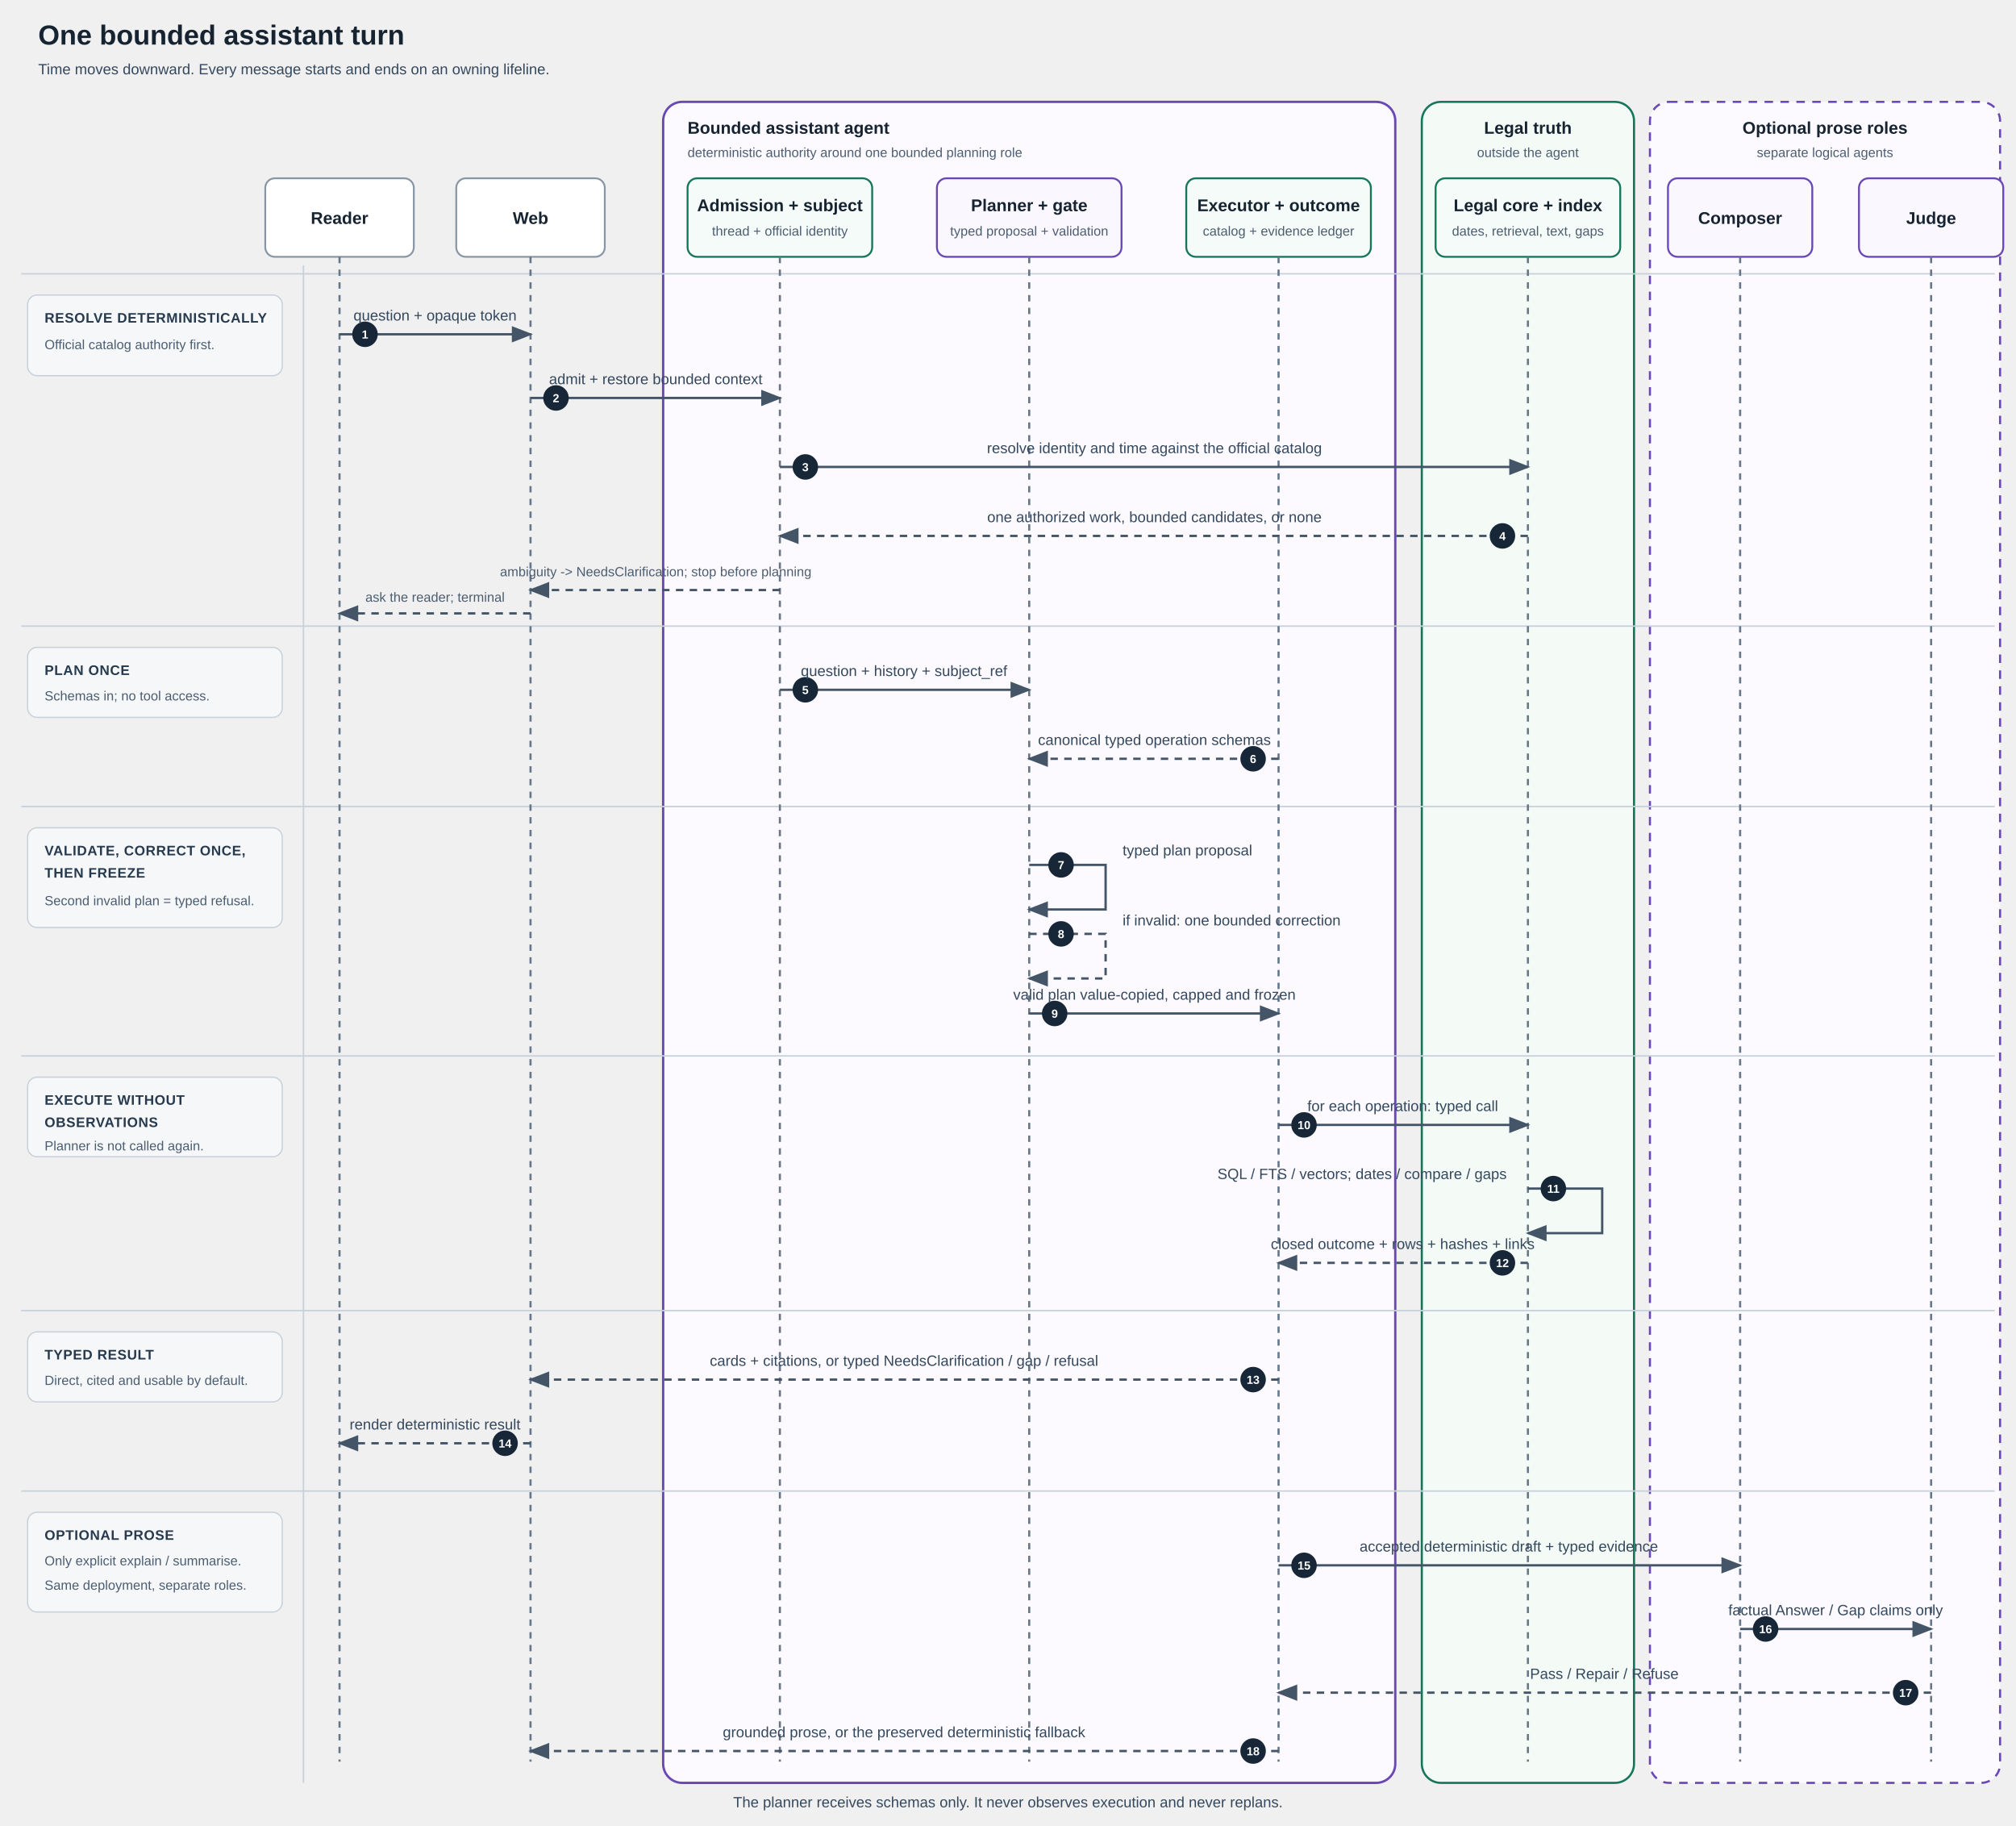
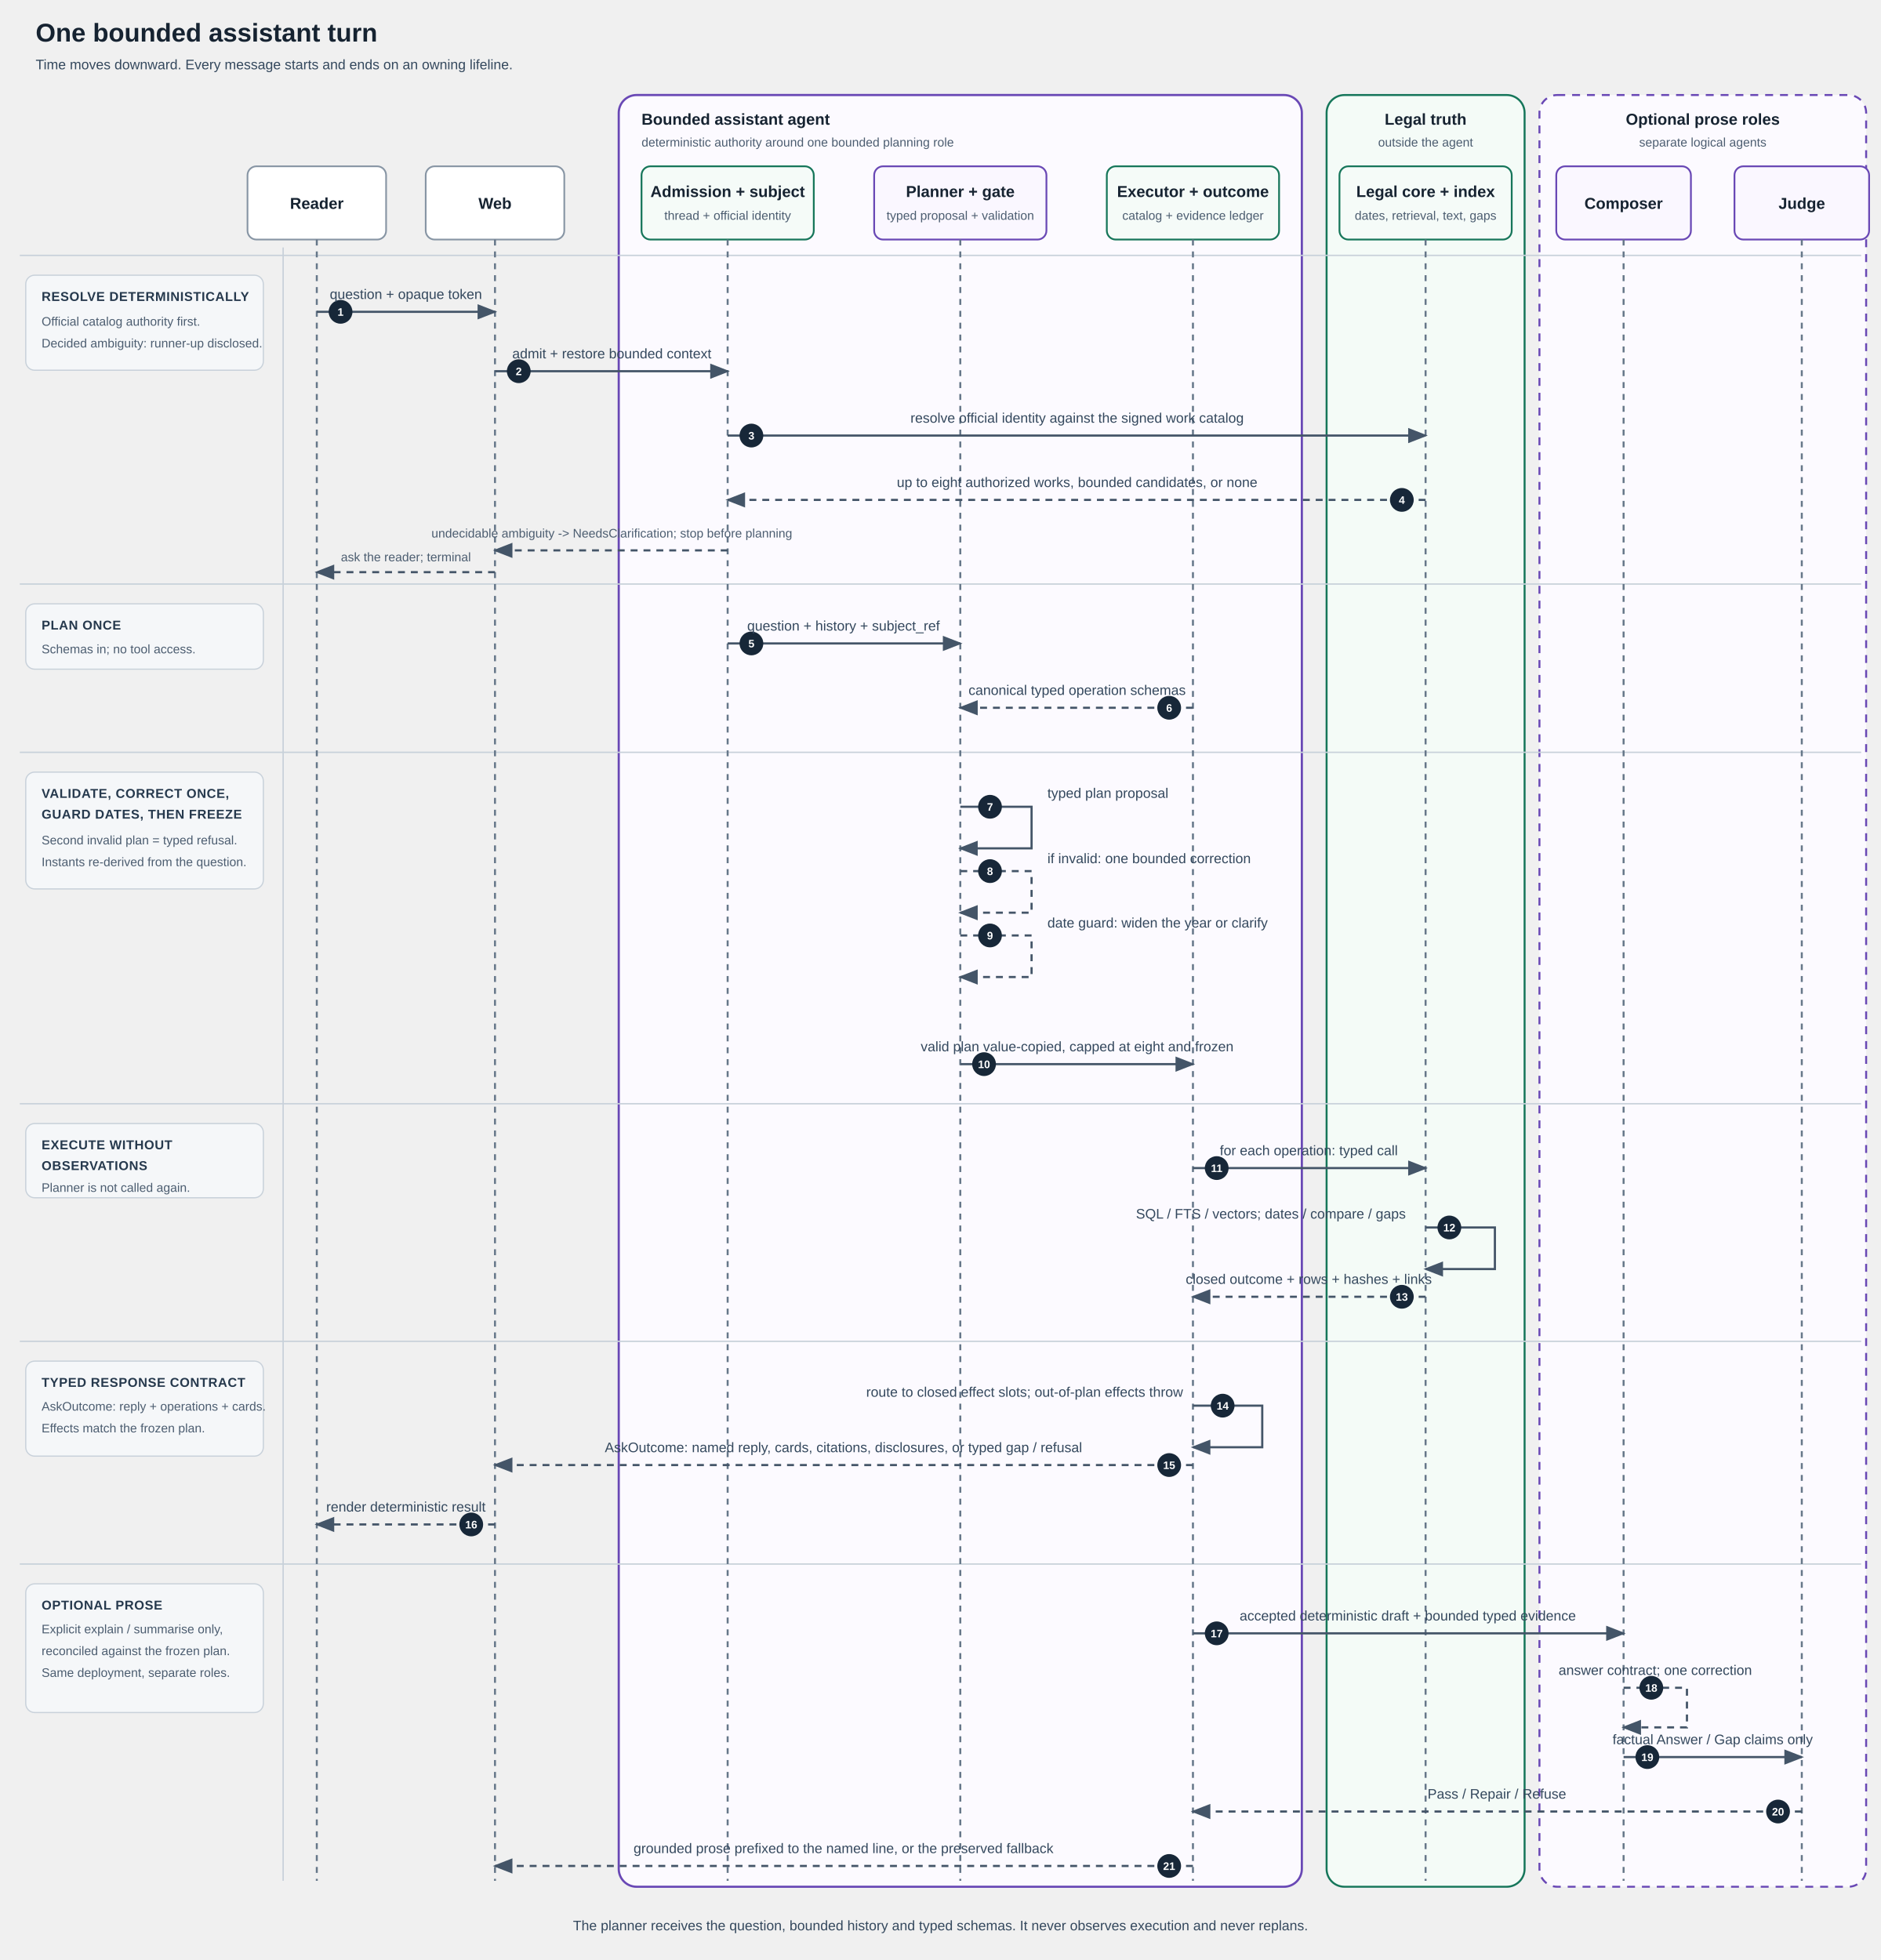
- <svg xmlns="http://www.w3.org/2000/svg" id="assistant-sequence" viewBox="0 0 1900 1720" role="img" aria-labelledby="title desc">
+ <svg xmlns="http://www.w3.org/2000/svg" id="assistant-sequence" viewBox="0 0 1900 1980" role="img" aria-labelledby="title desc">
  <defs>
    <marker id="arrow" markerWidth="9" markerHeight="7" refX="8" refY="3.5" orient="auto">
      <path d="M0 0L9 3.5L0 7Z" fill="#445568" />
    </marker>
    <style>
      .title{font:700 26px 'IBM Plex Sans',Arial,sans-serif;fill:#162331}.group-title{font:700 16px 'IBM Plex Sans',Arial,sans-serif;fill:#162331}.head{font:700 16px 'IBM Plex Sans',Arial,sans-serif;fill:#162331}.copy{font:14px 'IBM Plex Sans',Arial,sans-serif;fill:#34485d}.small{font:12.5px 'IBM Plex Sans',Arial,sans-serif;fill:#4c5d70}.phase{font:700 13px 'IBM Plex Sans',Arial,sans-serif;letter-spacing:.035em;fill:#26394d}.phase-copy{font:12.5px 'IBM Plex Sans',Arial,sans-serif;fill:#4c5d70}.number{font:700 11px 'IBM Plex Sans',Arial,sans-serif;fill:#fff}.lifeline{fill:none;stroke:#667789;stroke-width:2;stroke-dasharray:6 6}.separator{fill:none;stroke:#c8d1da;stroke-width:1.4}.arrow{fill:none;stroke:#445568;stroke-width:2.2;marker-end:url(#arrow)}.return{fill:none;stroke:#445568;stroke-width:2.2;stroke-dasharray:7 6;marker-end:url(#arrow)}.header{fill:#fff;stroke:#8795a4;stroke-width:1.7}.deterministic{fill:#f5fbf8;stroke:#16765a;stroke-width:1.8}.model{fill:#faf7ff;stroke:#6948b5;stroke-width:1.8}.agent{fill:#fcfaff;stroke:#6948b5;stroke-width:2.2}.truth{fill:#f4fbf7;stroke:#16765a;stroke-width:2}.optional{fill:#fcfaff;stroke:#6948b5;stroke-width:2;stroke-dasharray:8 7}.phase-box{fill:#f5f7f9;stroke:#c8d1da;stroke-width:1.2}.badge{fill:#172738}
    </style>
  </defs>
  <text x="36" y="42" class="title">One bounded assistant turn</text>
  <text x="36" y="70" class="copy">Time moves downward. Every message starts and ends on an owning lifeline.</text>
-   <rect x="625" y="96" width="690" height="1584" rx="18" class="agent" />
+   <rect x="625" y="96" width="690" height="1810" rx="18" class="agent" />
  <text x="648" y="126" class="group-title">Bounded assistant agent</text>
  <text x="648" y="148" class="small">deterministic authority around one bounded planning role</text>
-   <rect x="1340" y="96" width="200" height="1584" rx="18" class="truth" />
+   <rect x="1340" y="96" width="200" height="1810" rx="18" class="truth" />
  <text x="1440" y="126" text-anchor="middle" class="group-title">Legal truth</text>
  <text x="1440" y="148" text-anchor="middle" class="small">outside the agent</text>
-   <rect x="1555" y="96" width="330" height="1584" rx="18" class="optional" />
+   <rect x="1555" y="96" width="330" height="1810" rx="18" class="optional" />
  <text x="1720" y="126" text-anchor="middle" class="group-title">Optional prose roles</text>
  <text x="1720" y="148" text-anchor="middle" class="small">separate logical agents</text>
-   <line x1="286" y1="250" x2="286" y2="1680" class="separator" />
+   <line x1="286" y1="250" x2="286" y2="1900" class="separator" />
  <line x1="20" y1="258" x2="1880" y2="258" class="separator" />
  <line x1="20" y1="590" x2="1880" y2="590" class="separator" />
  <line x1="20" y1="760" x2="1880" y2="760" class="separator" />
-   <line x1="20" y1="995" x2="1880" y2="995" class="separator" />
-   <line x1="20" y1="1235" x2="1880" y2="1235" class="separator" />
-   <line x1="20" y1="1405" x2="1880" y2="1405" class="separator" />
+   <line x1="20" y1="1115" x2="1880" y2="1115" class="separator" />
+   <line x1="20" y1="1355" x2="1880" y2="1355" class="separator" />
+   <line x1="20" y1="1580" x2="1880" y2="1580" class="separator" />
  <g aria-label="sequence participants">
    <rect x="250" y="168" width="140" height="74" rx="9" class="header" />
    <text x="320" y="211" text-anchor="middle" class="head">Reader</text>
    <rect x="430" y="168" width="140" height="74" rx="9" class="header" />
    <text x="500" y="211" text-anchor="middle" class="head">Web</text>
    <rect x="648" y="168" width="174" height="74" rx="9" class="deterministic" />
    <text x="735" y="199" text-anchor="middle" class="head">Admission + subject</text>
    <text x="735" y="222" text-anchor="middle" class="small">thread + official identity</text>
    <rect x="883" y="168" width="174" height="74" rx="9" class="model" />
    <text x="970" y="199" text-anchor="middle" class="head">Planner + gate</text>
    <text x="970" y="222" text-anchor="middle" class="small">typed proposal + validation</text>
    <rect x="1118" y="168" width="174" height="74" rx="9" class="deterministic" />
    <text x="1205" y="199" text-anchor="middle" class="head">Executor + outcome</text>
    <text x="1205" y="222" text-anchor="middle" class="small">catalog + evidence ledger</text>
    <rect x="1353" y="168" width="174" height="74" rx="9" class="deterministic" />
    <text x="1440" y="199" text-anchor="middle" class="head">Legal core + index</text>
    <text x="1440" y="222" text-anchor="middle" class="small">dates, retrieval, text, gaps</text>
    <rect x="1572" y="168" width="136" height="74" rx="9" class="model" />
    <text x="1640" y="211" text-anchor="middle" class="head">Composer</text>
    <rect x="1752" y="168" width="136" height="74" rx="9" class="model" />
    <text x="1820" y="211" text-anchor="middle" class="head">Judge</text>
  </g>
  <g aria-hidden="true">
-     <path d="M320 242V1660M500 242V1660M735 242V1660M970 242V1660M1205 242V1660M1440 242V1660M1640 242V1660M1820 242V1660" class="lifeline" />
+     <path d="M320 242V1900M500 242V1900M735 242V1900M970 242V1900M1205 242V1900M1440 242V1900M1640 242V1900M1820 242V1900" class="lifeline" />
  </g>
-   <rect x="26" y="278" width="240" height="76" rx="9" class="phase-box" />
+   <rect x="26" y="278" width="240" height="96" rx="9" class="phase-box" />
  <text x="42" y="304" class="phase">RESOLVE DETERMINISTICALLY</text>
  <text x="42" y="329" class="phase-copy">Official catalog authority first.</text>
+   <text x="42" y="351" class="phase-copy">Decided ambiguity: runner-up disclosed.</text>
  <path d="M320 315H500" class="arrow" />
  <circle cx="344" cy="315" r="12" class="badge" />
  <text x="344" y="319" text-anchor="middle" class="number">1</text>
  <text x="410" y="302" text-anchor="middle" class="copy">question + opaque token</text>
  <path d="M500 375H735" class="arrow" />
  <circle cx="524" cy="375" r="12" class="badge" />
  <text x="524" y="379" text-anchor="middle" class="number">2</text>
  <text x="618" y="362" text-anchor="middle" class="copy">admit + restore bounded context</text>
  <path d="M735 440H1440" class="arrow" />
  <circle cx="759" cy="440" r="12" class="badge" />
  <text x="759" y="444" text-anchor="middle" class="number">3</text>
-   <text x="1088" y="427" text-anchor="middle" class="copy">resolve identity and time against the official catalog</text>
+   <text x="1088" y="427" text-anchor="middle" class="copy">resolve official identity against the signed work catalog</text>
  <path d="M1440 505H735" class="return" />
  <circle cx="1416" cy="505" r="12" class="badge" />
  <text x="1416" y="509" text-anchor="middle" class="number">4</text>
-   <text x="1088" y="492" text-anchor="middle" class="copy">one authorized work, bounded candidates, or none</text>
+   <text x="1088" y="492" text-anchor="middle" class="copy">up to eight authorized works, bounded candidates, or none</text>
  <path d="M735 556H500" class="return" />
-   <text x="618" y="543" text-anchor="middle" class="small">ambiguity -&gt; NeedsClarification; stop before planning</text>
+   <text x="618" y="543" text-anchor="middle" class="small">undecidable ambiguity -&gt; NeedsClarification; stop before planning</text>
  <path d="M500 578H320" class="return" />
  <text x="410" y="567" text-anchor="middle" class="small">ask the reader; terminal</text>
  <rect x="26" y="610" width="240" height="66" rx="9" class="phase-box" />
  <text x="42" y="636" class="phase">PLAN ONCE</text>
  <text x="42" y="660" class="phase-copy">Schemas in; no tool access.</text>
  <path d="M735 650H970" class="arrow" />
  <circle cx="759" cy="650" r="12" class="badge" />
  <text x="759" y="654" text-anchor="middle" class="number">5</text>
  <text x="852" y="637" text-anchor="middle" class="copy">question + history + subject_ref</text>
  <path d="M1205 715H970" class="return" />
  <circle cx="1181" cy="715" r="12" class="badge" />
  <text x="1181" y="719" text-anchor="middle" class="number">6</text>
  <text x="1088" y="702" text-anchor="middle" class="copy">canonical typed operation schemas</text>
-   <rect x="26" y="780" width="240" height="94" rx="9" class="phase-box" />
+   <rect x="26" y="780" width="240" height="118" rx="9" class="phase-box" />
  <text x="42" y="806" class="phase">VALIDATE, CORRECT ONCE,</text>
-   <text x="42" y="827" class="phase">THEN FREEZE</text>
+   <text x="42" y="827" class="phase">GUARD DATES, THEN FREEZE</text>
  <text x="42" y="853" class="phase-copy">Second invalid plan = typed refusal.</text>
+   <text x="42" y="875" class="phase-copy">Instants re-derived from the question.</text>
  <path d="M970 815h72v42h-72" class="arrow" />
  <circle cx="1000" cy="815" r="12" class="badge" />
  <text x="1000" y="819" text-anchor="middle" class="number">7</text>
  <text x="1058" y="806" class="copy">typed plan proposal</text>
  <path d="M970 880h72v42h-72" class="return" />
  <circle cx="1000" cy="880" r="12" class="badge" />
  <text x="1000" y="884" text-anchor="middle" class="number">8</text>
  <text x="1058" y="872" class="copy">if invalid: one bounded correction</text>
-   <path d="M970 955H1205" class="arrow" />
-   <circle cx="994" cy="955" r="12" class="badge" />
-   <text x="994" y="959" text-anchor="middle" class="number">9</text>
-   <text x="1088" y="942" text-anchor="middle" class="copy">valid plan value-copied, capped and frozen</text>
-   <rect x="26" y="1015" width="240" height="75" rx="9" class="phase-box" />
-   <text x="42" y="1041" class="phase">EXECUTE WITHOUT</text>
-   <text x="42" y="1062" class="phase">OBSERVATIONS</text>
-   <text x="42" y="1084" class="phase-copy">Planner is not called again.</text>
-   <path d="M1205 1060H1440" class="arrow" />
-   <circle cx="1229" cy="1060" r="12" class="badge" />
-   <text x="1229" y="1064" text-anchor="middle" class="number">10</text>
-   <text x="1322" y="1047" text-anchor="middle" class="copy">for each operation: typed call</text>
-   <path d="M1440 1120h70v42h-70" class="arrow" />
-   <circle cx="1464" cy="1120" r="12" class="badge" />
-   <text x="1464" y="1124" text-anchor="middle" class="number">11</text>
-   <text x="1420" y="1111" text-anchor="end" class="copy">SQL / FTS / vectors; dates / compare / gaps</text>
-   <path d="M1440 1190H1205" class="return" />
-   <circle cx="1416" cy="1190" r="12" class="badge" />
-   <text x="1416" y="1194" text-anchor="middle" class="number">12</text>
-   <text x="1322" y="1177" text-anchor="middle" class="copy">closed outcome + rows + hashes + links</text>
-   <rect x="26" y="1255" width="240" height="66" rx="9" class="phase-box" />
-   <text x="42" y="1281" class="phase">TYPED RESULT</text>
-   <text x="42" y="1305" class="phase-copy">Direct, cited and usable by default.</text>
-   <path d="M1205 1300H500" class="return" />
-   <circle cx="1181" cy="1300" r="12" class="badge" />
-   <text x="1181" y="1304" text-anchor="middle" class="number">13</text>
-   <text x="852" y="1287" text-anchor="middle" class="copy">cards + citations, or typed NeedsClarification / gap / refusal</text>
-   <path d="M500 1360H320" class="return" />
-   <circle cx="476" cy="1360" r="12" class="badge" />
-   <text x="476" y="1364" text-anchor="middle" class="number">14</text>
-   <text x="410" y="1347" text-anchor="middle" class="copy">render deterministic result</text>
-   <rect x="26" y="1425" width="240" height="94" rx="9" class="phase-box" />
-   <text x="42" y="1451" class="phase">OPTIONAL PROSE</text>
-   <text x="42" y="1475" class="phase-copy">Only explicit explain / summarise.</text>
-   <text x="42" y="1498" class="phase-copy">Same deployment, separate roles.</text>
-   <path d="M1205 1475H1640" class="arrow" />
-   <circle cx="1229" cy="1475" r="12" class="badge" />
-   <text x="1229" y="1479" text-anchor="middle" class="number">15</text>
-   <text x="1422" y="1462" text-anchor="middle" class="copy">accepted deterministic draft + typed evidence</text>
-   <path d="M1640 1535H1820" class="arrow" />
-   <circle cx="1664" cy="1535" r="12" class="badge" />
-   <text x="1664" y="1539" text-anchor="middle" class="number">16</text>
-   <text x="1730" y="1522" text-anchor="middle" class="copy">factual Answer / Gap claims only</text>
-   <path d="M1820 1595H1205" class="return" />
-   <circle cx="1796" cy="1595" r="12" class="badge" />
-   <text x="1796" y="1599" text-anchor="middle" class="number">17</text>
-   <text x="1512" y="1582" text-anchor="middle" class="copy">Pass / Repair / Refuse</text>
-   <path d="M1205 1650H500" class="return" />
-   <circle cx="1181" cy="1650" r="12" class="badge" />
-   <text x="1181" y="1654" text-anchor="middle" class="number">18</text>
-   <text x="852" y="1637" text-anchor="middle" class="copy">grounded prose, or the preserved deterministic fallback</text>
-   <text x="950" y="1703" text-anchor="middle" class="copy">The planner receives schemas only. It never observes execution and never replans.</text>
+   <path d="M970 945h72v42h-72" class="return" />
+   <circle cx="1000" cy="945" r="12" class="badge" />
+   <text x="1000" y="949" text-anchor="middle" class="number">9</text>
+   <text x="1058" y="937" class="copy">date guard: widen the year or clarify</text>
+   <path d="M970 1075H1205" class="arrow" />
+   <circle cx="994" cy="1075" r="12" class="badge" />
+   <text x="994" y="1079" text-anchor="middle" class="number">10</text>
+   <text x="1088" y="1062" text-anchor="middle" class="copy">valid plan value-copied, capped at eight and frozen</text>
+   <rect x="26" y="1135" width="240" height="75" rx="9" class="phase-box" />
+   <text x="42" y="1161" class="phase">EXECUTE WITHOUT</text>
+   <text x="42" y="1182" class="phase">OBSERVATIONS</text>
+   <text x="42" y="1204" class="phase-copy">Planner is not called again.</text>
+   <path d="M1205 1180H1440" class="arrow" />
+   <circle cx="1229" cy="1180" r="12" class="badge" />
+   <text x="1229" y="1184" text-anchor="middle" class="number">11</text>
+   <text x="1322" y="1167" text-anchor="middle" class="copy">for each operation: typed call</text>
+   <path d="M1440 1240h70v42h-70" class="arrow" />
+   <circle cx="1464" cy="1240" r="12" class="badge" />
+   <text x="1464" y="1244" text-anchor="middle" class="number">12</text>
+   <text x="1420" y="1231" text-anchor="end" class="copy">SQL / FTS / vectors; dates / compare / gaps</text>
+   <path d="M1440 1310H1205" class="return" />
+   <circle cx="1416" cy="1310" r="12" class="badge" />
+   <text x="1416" y="1314" text-anchor="middle" class="number">13</text>
+   <text x="1322" y="1297" text-anchor="middle" class="copy">closed outcome + rows + hashes + links</text>
+   <rect x="26" y="1375" width="240" height="96" rx="9" class="phase-box" />
+   <text x="42" y="1401" class="phase">TYPED RESPONSE CONTRACT</text>
+   <text x="42" y="1425" class="phase-copy">AskOutcome: reply + operations + cards.</text>
+   <text x="42" y="1447" class="phase-copy">Effects match the frozen plan.</text>
+   <path d="M1205 1420h70v42h-70" class="arrow" />
+   <circle cx="1235" cy="1420" r="12" class="badge" />
+   <text x="1235" y="1424" text-anchor="middle" class="number">14</text>
+   <text x="1195" y="1411" text-anchor="end" class="copy">route to closed effect slots; out-of-plan effects throw</text>
+   <path d="M1205 1480H500" class="return" />
+   <circle cx="1181" cy="1480" r="12" class="badge" />
+   <text x="1181" y="1484" text-anchor="middle" class="number">15</text>
+   <text x="852" y="1467" text-anchor="middle" class="copy">AskOutcome: named reply, cards, citations, disclosures, or typed gap / refusal</text>
+   <path d="M500 1540H320" class="return" />
+   <circle cx="476" cy="1540" r="12" class="badge" />
+   <text x="476" y="1544" text-anchor="middle" class="number">16</text>
+   <text x="410" y="1527" text-anchor="middle" class="copy">render deterministic result</text>
+   <rect x="26" y="1600" width="240" height="130" rx="9" class="phase-box" />
+   <text x="42" y="1626" class="phase">OPTIONAL PROSE</text>
+   <text x="42" y="1650" class="phase-copy">Explicit explain / summarise only,</text>
+   <text x="42" y="1672" class="phase-copy">reconciled against the frozen plan.</text>
+   <text x="42" y="1694" class="phase-copy">Same deployment, separate roles.</text>
+   <path d="M1205 1650H1640" class="arrow" />
+   <circle cx="1229" cy="1650" r="12" class="badge" />
+   <text x="1229" y="1654" text-anchor="middle" class="number">17</text>
+   <text x="1422" y="1637" text-anchor="middle" class="copy">accepted deterministic draft + bounded typed evidence</text>
+   <path d="M1640 1705h64v40h-64" class="return" />
+   <circle cx="1668" cy="1705" r="12" class="badge" />
+   <text x="1668" y="1709" text-anchor="middle" class="number">18</text>
+   <text x="1672" y="1692" text-anchor="middle" class="copy">answer contract; one correction</text>
+   <path d="M1640 1775H1820" class="arrow" />
+   <circle cx="1664" cy="1775" r="12" class="badge" />
+   <text x="1664" y="1779" text-anchor="middle" class="number">19</text>
+   <text x="1730" y="1762" text-anchor="middle" class="copy">factual Answer / Gap claims only</text>
+   <path d="M1820 1830H1205" class="return" />
+   <circle cx="1796" cy="1830" r="12" class="badge" />
+   <text x="1796" y="1834" text-anchor="middle" class="number">20</text>
+   <text x="1512" y="1817" text-anchor="middle" class="copy">Pass / Repair / Refuse</text>
+   <path d="M1205 1885H500" class="return" />
+   <circle cx="1181" cy="1885" r="12" class="badge" />
+   <text x="1181" y="1889" text-anchor="middle" class="number">21</text>
+   <text x="852" y="1872" text-anchor="middle" class="copy">grounded prose prefixed to the named line, or the preserved fallback</text>
+   <text x="950" y="1950" text-anchor="middle" class="copy">The planner receives the question, bounded history and typed schemas. It never observes execution and never replans.</text>
</svg>
